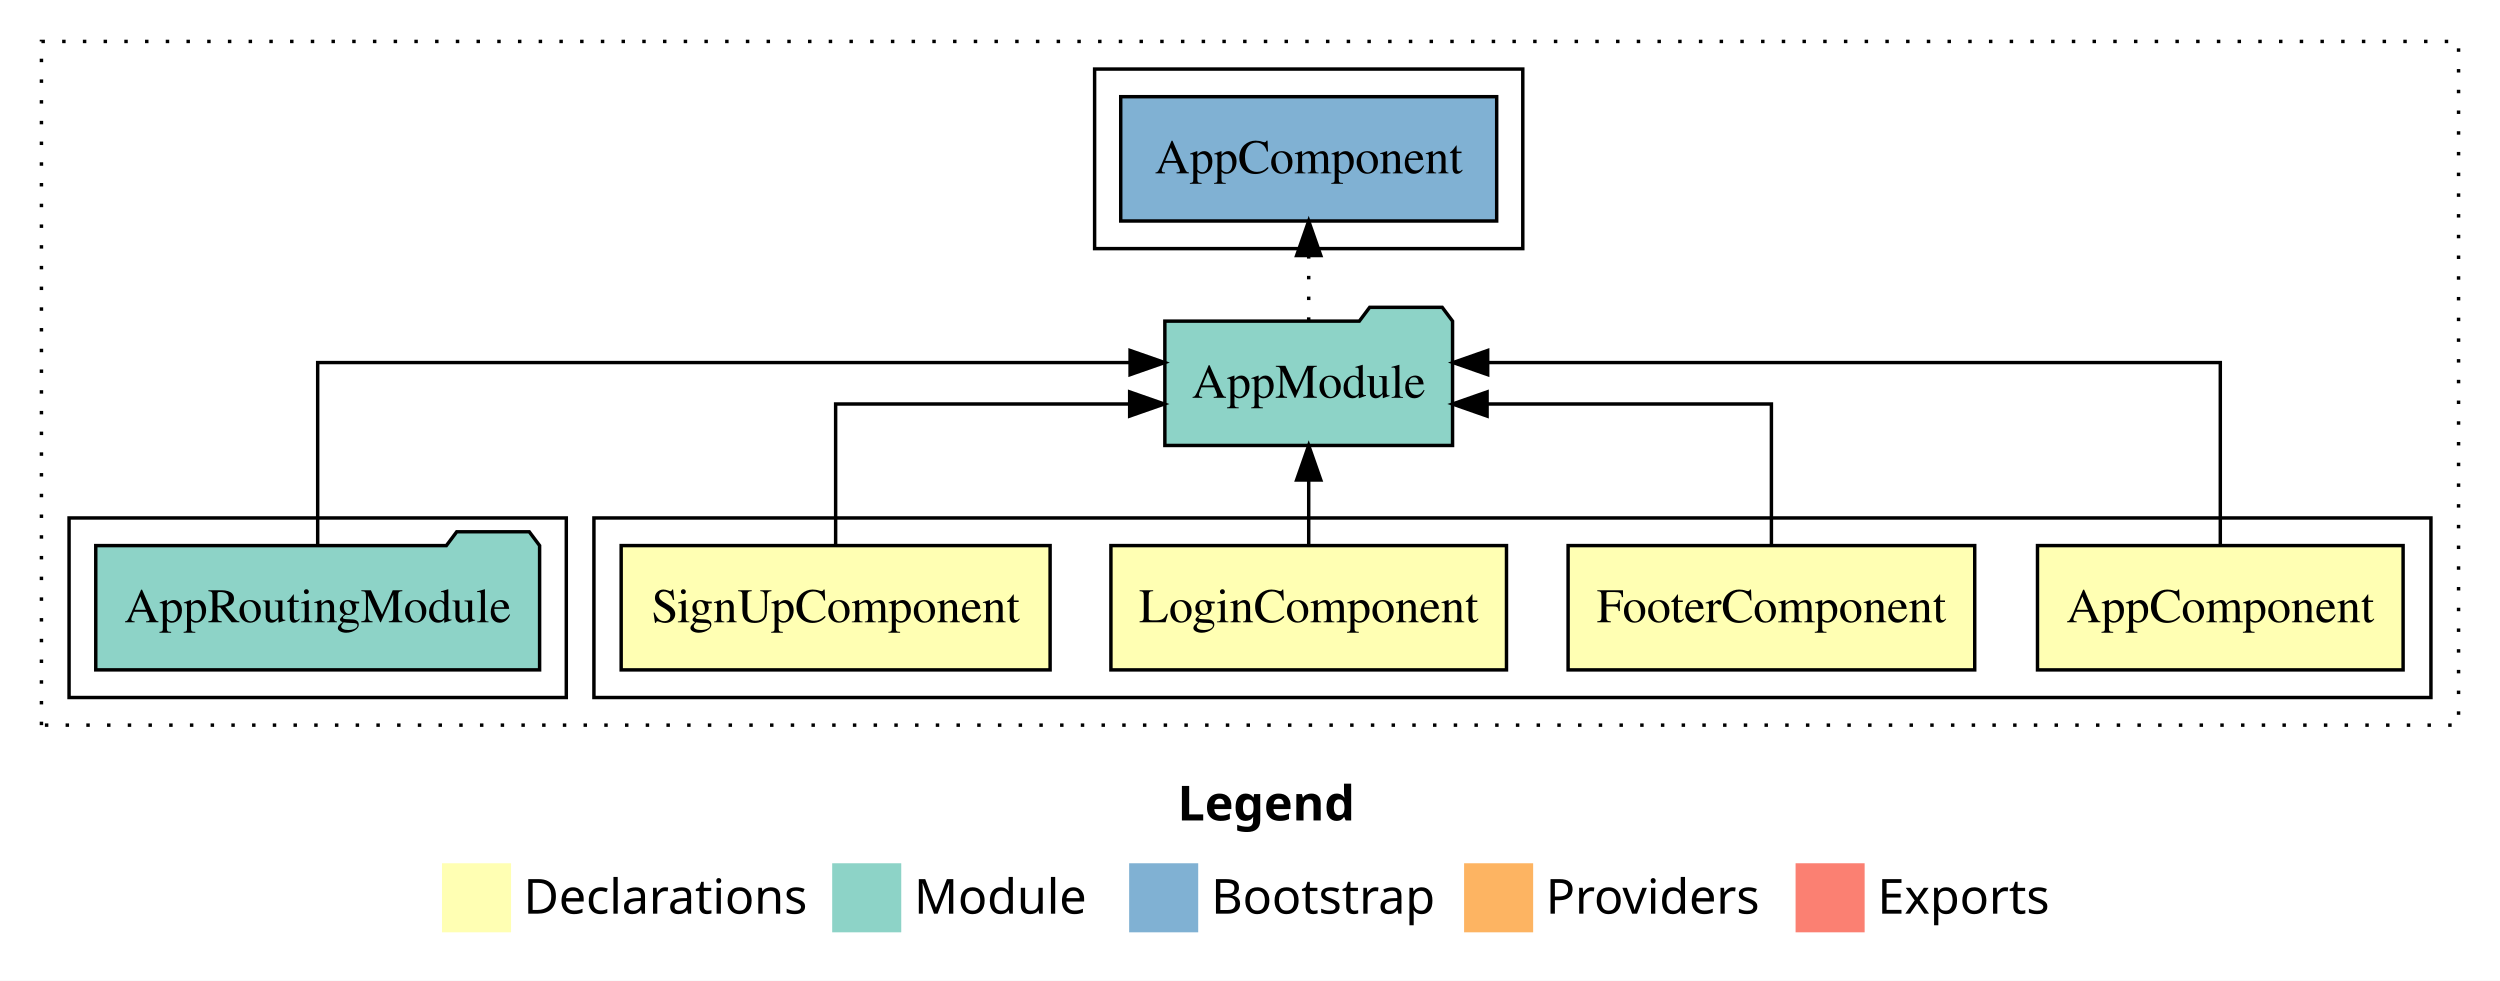
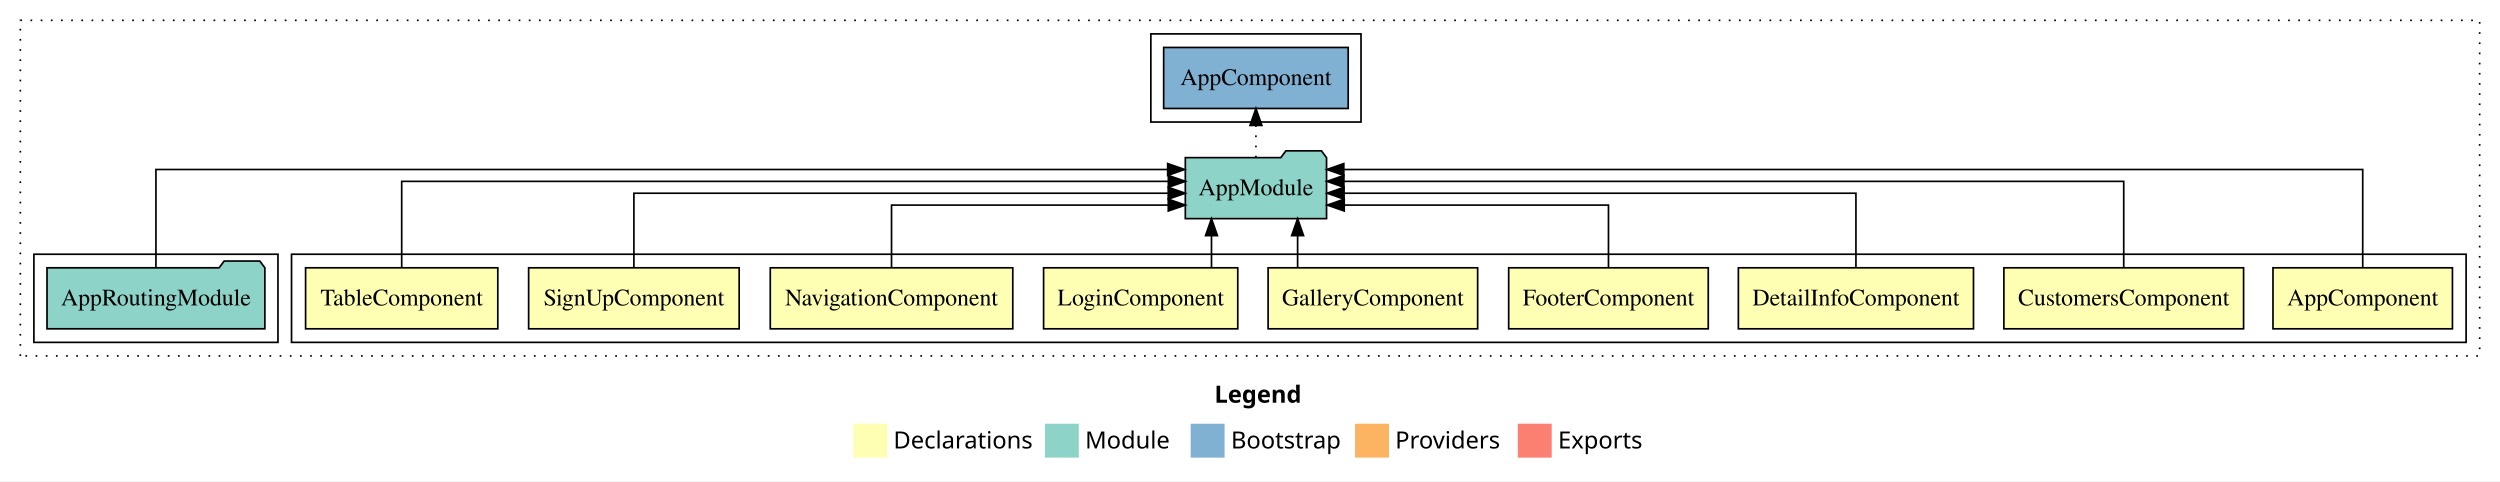
- <svg xmlns="http://www.w3.org/2000/svg" width="724pt" height="284pt" viewBox="0.00 0.00 724.00 284.00">
+ <svg xmlns="http://www.w3.org/2000/svg" width="1475pt" height="284pt" viewBox="0.00 0.00 1475.00 284.00">
  <g id="graph0" class="graph" transform="scale(1 1) rotate(0) translate(4 280)">
-     <polygon fill="white" stroke="transparent" points="-4,4 -4,-280 720,-280 720,4 -4,4" />
-     <text text-anchor="start" x="337.01" y="-42.4" font-family="sans-serif" font-weight="bold" font-size="14.00">Legend</text>
-     <polygon fill="#ffffb3" stroke="transparent" points="124,-10 124,-30 144,-30 144,-10 124,-10" />
-     <text text-anchor="start" x="147.63" y="-15.4" font-family="sans-serif" font-size="14.00">  Declarations</text>
-     <polygon fill="#8dd3c7" stroke="transparent" points="237,-10 237,-30 257,-30 257,-10 237,-10" />
-     <text text-anchor="start" x="260.73" y="-15.4" font-family="sans-serif" font-size="14.00">  Module</text>
-     <polygon fill="#80b1d3" stroke="transparent" points="323,-10 323,-30 343,-30 343,-10 323,-10" />
-     <text text-anchor="start" x="346.78" y="-15.4" font-family="sans-serif" font-size="14.00">  Bootstrap</text>
-     <polygon fill="#fdb462" stroke="transparent" points="420,-10 420,-30 440,-30 440,-10 420,-10" />
-     <text text-anchor="start" x="443.67" y="-15.4" font-family="sans-serif" font-size="14.00">  Providers</text>
-     <polygon fill="#fb8072" stroke="transparent" points="516,-10 516,-30 536,-30 536,-10 516,-10" />
-     <text text-anchor="start" x="539.73" y="-15.4" font-family="sans-serif" font-size="14.00">  Exports</text>
+     <polygon fill="white" stroke="transparent" points="-4,4 -4,-280 1471,-280 1471,4 -4,4" />
+     <text text-anchor="start" x="712.51" y="-42.4" font-family="sans-serif" font-weight="bold" font-size="14.00">Legend</text>
+     <polygon fill="#ffffb3" stroke="transparent" points="499.5,-10 499.5,-30 519.5,-30 519.5,-10 499.5,-10" />
+     <text text-anchor="start" x="523.13" y="-15.4" font-family="sans-serif" font-size="14.00">  Declarations</text>
+     <polygon fill="#8dd3c7" stroke="transparent" points="612.5,-10 612.5,-30 632.5,-30 632.5,-10 612.5,-10" />
+     <text text-anchor="start" x="636.23" y="-15.4" font-family="sans-serif" font-size="14.00">  Module</text>
+     <polygon fill="#80b1d3" stroke="transparent" points="698.5,-10 698.5,-30 718.5,-30 718.5,-10 698.5,-10" />
+     <text text-anchor="start" x="722.28" y="-15.4" font-family="sans-serif" font-size="14.00">  Bootstrap</text>
+     <polygon fill="#fdb462" stroke="transparent" points="795.5,-10 795.5,-30 815.5,-30 815.5,-10 795.5,-10" />
+     <text text-anchor="start" x="819.17" y="-15.4" font-family="sans-serif" font-size="14.00">  Providers</text>
+     <polygon fill="#fb8072" stroke="transparent" points="891.5,-10 891.5,-30 911.5,-30 911.5,-10 891.5,-10" />
+     <text text-anchor="start" x="915.23" y="-15.4" font-family="sans-serif" font-size="14.00">  Exports</text>
    <g id="clust1" class="cluster">
-       <polygon fill="none" stroke="black" stroke-dasharray="1,5" points="8,-70 8,-268 708,-268 708,-70 8,-70" />
+       <polygon fill="none" stroke="black" stroke-dasharray="1,5" points="8,-70 8,-268 1459,-268 1459,-70 8,-70" />
    </g>
    <g id="clust2" class="cluster">
-       <polygon fill="none" stroke="black" points="168,-78 168,-130 700,-130 700,-78 168,-78" />
+       <polygon fill="none" stroke="black" points="168,-78 168,-130 1451,-130 1451,-78 168,-78" />
    </g>
-     <g id="clust7" class="cluster">
+     <g id="clust12" class="cluster">
      <polygon fill="none" stroke="black" points="16,-78 16,-130 160,-130 160,-78 16,-78" />
    </g>
-     <g id="clust9" class="cluster">
-       <polygon fill="none" stroke="black" points="313,-208 313,-260 437,-260 437,-208 313,-208" />
+     <g id="clust14" class="cluster">
+       <polygon fill="none" stroke="black" points="675,-208 675,-260 799,-260 799,-208 675,-208" />
    </g>
    <g id="node1" class="node">
-       <polygon fill="#ffffb3" stroke="black" points="691.94,-122 586.06,-122 586.06,-86 691.94,-86 691.94,-122" />
-       <text text-anchor="middle" x="639" y="-99.8" font-family="Times,serif" font-size="14.00">AppComponent</text>
+       <polygon fill="#ffffb3" stroke="black" points="1442.94,-122 1337.06,-122 1337.06,-86 1442.94,-86 1442.94,-122" />
+       <text text-anchor="middle" x="1390" y="-99.8" font-family="Times,serif" font-size="14.00">AppComponent</text>
+     </g>
+     <g id="node10" class="node">
+       <polygon fill="#8dd3c7" stroke="black" points="778.66,-187 775.66,-191 754.66,-191 751.66,-187 695.34,-187 695.34,-151 778.66,-151 778.66,-187" />
+       <text text-anchor="middle" x="737" y="-164.8" font-family="Times,serif" font-size="14.00">AppModule</text>
+     </g>
+     <g id="edge1" class="edge">
+       <path fill="none" stroke="black" d="M1390,-122.01C1390,-144.49 1390,-180 1390,-180 1390,-180 788.84,-180 788.84,-180" />
+       <polygon fill="black" stroke="black" points="788.84,-176.5 778.84,-180 788.84,-183.5 788.84,-176.5" />
+     </g>
+     <g id="node2" class="node">
+       <polygon fill="#ffffb3" stroke="black" points="1319.71,-122 1178.29,-122 1178.29,-86 1319.71,-86 1319.71,-122" />
+       <text text-anchor="middle" x="1249" y="-99.8" font-family="Times,serif" font-size="14.00">CustomersComponent</text>
+     </g>
+     <g id="edge2" class="edge">
+       <path fill="none" stroke="black" d="M1249,-122.13C1249,-142.57 1249,-173 1249,-173 1249,-173 788.9,-173 788.9,-173" />
+       <polygon fill="black" stroke="black" points="788.9,-169.5 778.9,-173 788.9,-176.5 788.9,-169.5" />
+     </g>
+     <g id="node3" class="node">
+       <polygon fill="#ffffb3" stroke="black" points="1160.36,-122 1021.64,-122 1021.64,-86 1160.36,-86 1160.36,-122" />
+       <text text-anchor="middle" x="1091" y="-99.8" font-family="Times,serif" font-size="14.00">DetailInfoComponent</text>
+     </g>
+     <g id="edge3" class="edge">
+       <path fill="none" stroke="black" d="M1091,-122.27C1091,-140.56 1091,-166 1091,-166 1091,-166 789,-166 789,-166" />
+       <polygon fill="black" stroke="black" points="789,-162.5 779,-166 789,-169.5 789,-162.5" />
+     </g>
+     <g id="node4" class="node">
+       <polygon fill="#ffffb3" stroke="black" points="1003.88,-122 886.12,-122 886.12,-86 1003.88,-86 1003.88,-122" />
+       <text text-anchor="middle" x="945" y="-99.8" font-family="Times,serif" font-size="14.00">FooterComponent</text>
+     </g>
+     <g id="edge4" class="edge">
+       <path fill="none" stroke="black" d="M945,-122.01C945,-138.05 945,-159 945,-159 945,-159 789.09,-159 789.09,-159" />
+       <polygon fill="black" stroke="black" points="789.09,-155.5 779.09,-159 789.09,-162.5 789.09,-155.5" />
    </g>
    <g id="node5" class="node">
-       <polygon fill="#8dd3c7" stroke="black" points="416.66,-187 413.66,-191 392.66,-191 389.66,-187 333.34,-187 333.34,-151 416.66,-151 416.66,-187" />
-       <text text-anchor="middle" x="375" y="-164.8" font-family="Times,serif" font-size="14.00">AppModule</text>
+       <polygon fill="#ffffb3" stroke="black" points="867.81,-122 744.19,-122 744.19,-86 867.81,-86 867.81,-122" />
+       <text text-anchor="middle" x="806" y="-99.8" font-family="Times,serif" font-size="14.00">GalleryComponent</text>
    </g>
-     <g id="edge1" class="edge">
-       <path fill="none" stroke="black" d="M639,-122.28C639,-143.32 639,-175 639,-175 639,-175 426.83,-175 426.83,-175" />
-       <polygon fill="black" stroke="black" points="426.83,-171.5 416.83,-175 426.83,-178.5 426.83,-171.5" />
+     <g id="edge5" class="edge">
+       <path fill="none" stroke="black" d="M761.59,-122.11C761.59,-122.11 761.59,-140.99 761.59,-140.99" />
+       <polygon fill="black" stroke="black" points="758.09,-140.99 761.59,-150.99 765.09,-140.99 758.09,-140.99" />
    </g>
-     <g id="node2" class="node">
-       <polygon fill="#ffffb3" stroke="black" points="567.88,-122 450.12,-122 450.12,-86 567.88,-86 567.88,-122" />
-       <text text-anchor="middle" x="509" y="-99.8" font-family="Times,serif" font-size="14.00">FooterComponent</text>
+     <g id="node6" class="node">
+       <polygon fill="#ffffb3" stroke="black" points="726.28,-122 611.72,-122 611.72,-86 726.28,-86 726.28,-122" />
+       <text text-anchor="middle" x="669" y="-99.8" font-family="Times,serif" font-size="14.00">LoginComponent</text>
    </g>
-     <g id="edge2" class="edge">
-       <path fill="none" stroke="black" d="M509,-122.02C509,-139.37 509,-163 509,-163 509,-163 426.66,-163 426.66,-163" />
-       <polygon fill="black" stroke="black" points="426.66,-159.5 416.66,-163 426.66,-166.5 426.66,-159.5" />
-     </g>
-     <g id="node3" class="node">
-       <polygon fill="#ffffb3" stroke="black" points="432.28,-122 317.72,-122 317.72,-86 432.28,-86 432.28,-122" />
-       <text text-anchor="middle" x="375" y="-99.8" font-family="Times,serif" font-size="14.00">LoginComponent</text>
-     </g>
-     <g id="edge3" class="edge">
-       <path fill="none" stroke="black" d="M375,-122.11C375,-122.11 375,-140.99 375,-140.99" />
-       <polygon fill="black" stroke="black" points="371.5,-140.99 375,-150.99 378.5,-140.99 371.5,-140.99" />
-     </g>
-     <g id="node4" class="node">
-       <polygon fill="#ffffb3" stroke="black" points="300.11,-122 175.89,-122 175.89,-86 300.11,-86 300.11,-122" />
-       <text text-anchor="middle" x="238" y="-99.8" font-family="Times,serif" font-size="14.00">SignUpComponent</text>
-     </g>
-     <g id="edge4" class="edge">
-       <path fill="none" stroke="black" d="M238,-122.02C238,-139.37 238,-163 238,-163 238,-163 323.15,-163 323.15,-163" />
-       <polygon fill="black" stroke="black" points="323.15,-166.5 333.15,-163 323.15,-159.5 323.15,-166.5" />
+     <g id="edge6" class="edge">
+       <path fill="none" stroke="black" d="M710.78,-122.11C710.78,-122.11 710.78,-140.99 710.78,-140.99" />
+       <polygon fill="black" stroke="black" points="707.28,-140.99 710.78,-150.99 714.28,-140.99 707.28,-140.99" />
    </g>
    <g id="node7" class="node">
-       <polygon fill="#80b1d3" stroke="black" points="429.44,-252 320.56,-252 320.56,-216 429.44,-216 429.44,-252" />
-       <text text-anchor="middle" x="375" y="-229.8" font-family="Times,serif" font-size="14.00">AppComponent </text>
+       <polygon fill="#ffffb3" stroke="black" points="593.54,-122 450.46,-122 450.46,-86 593.54,-86 593.54,-122" />
+       <text text-anchor="middle" x="522" y="-99.8" font-family="Times,serif" font-size="14.00">NavigationComponent</text>
    </g>
-     <g id="edge6" class="edge">
-       <path fill="none" stroke="black" stroke-dasharray="1,5" d="M375,-187.11C375,-187.11 375,-205.99 375,-205.99" />
-       <polygon fill="black" stroke="black" points="371.5,-205.99 375,-215.99 378.5,-205.99 371.5,-205.99" />
+     <g id="edge7" class="edge">
+       <path fill="none" stroke="black" d="M522,-122.01C522,-138.05 522,-159 522,-159 522,-159 685.29,-159 685.29,-159" />
+       <polygon fill="black" stroke="black" points="685.29,-162.5 695.29,-159 685.29,-155.5 685.29,-162.5" />
    </g>
-     <g id="node6" class="node">
+     <g id="node8" class="node">
+       <polygon fill="#ffffb3" stroke="black" points="432.11,-122 307.89,-122 307.89,-86 432.11,-86 432.11,-122" />
+       <text text-anchor="middle" x="370" y="-99.8" font-family="Times,serif" font-size="14.00">SignUpComponent</text>
+     </g>
+     <g id="edge8" class="edge">
+       <path fill="none" stroke="black" d="M370,-122.27C370,-140.56 370,-166 370,-166 370,-166 685.26,-166 685.26,-166" />
+       <polygon fill="black" stroke="black" points="685.26,-169.5 695.26,-166 685.26,-162.5 685.26,-169.5" />
+     </g>
+     <g id="node9" class="node">
+       <polygon fill="#ffffb3" stroke="black" points="289.7,-122 176.3,-122 176.3,-86 289.7,-86 289.7,-122" />
+       <text text-anchor="middle" x="233" y="-99.8" font-family="Times,serif" font-size="14.00">TableComponent</text>
+     </g>
+     <g id="edge9" class="edge">
+       <path fill="none" stroke="black" d="M233,-122.13C233,-142.57 233,-173 233,-173 233,-173 685.33,-173 685.33,-173" />
+       <polygon fill="black" stroke="black" points="685.33,-176.5 695.33,-173 685.33,-169.5 685.33,-176.5" />
+     </g>
+     <g id="node12" class="node">
+       <polygon fill="#80b1d3" stroke="black" points="791.44,-252 682.56,-252 682.56,-216 791.44,-216 791.44,-252" />
+       <text text-anchor="middle" x="737" y="-229.8" font-family="Times,serif" font-size="14.00">AppComponent </text>
+     </g>
+     <g id="edge11" class="edge">
+       <path fill="none" stroke="black" stroke-dasharray="1,5" d="M737,-187.11C737,-187.11 737,-205.99 737,-205.99" />
+       <polygon fill="black" stroke="black" points="733.5,-205.99 737,-215.99 740.5,-205.99 733.5,-205.99" />
+     </g>
+     <g id="node11" class="node">
      <polygon fill="#8dd3c7" stroke="black" points="152.27,-122 149.27,-126 128.27,-126 125.27,-122 23.73,-122 23.73,-86 152.27,-86 152.27,-122" />
      <text text-anchor="middle" x="88" y="-99.8" font-family="Times,serif" font-size="14.00">AppRoutingModule</text>
    </g>
-     <g id="edge5" class="edge">
-       <path fill="none" stroke="black" d="M88,-122.28C88,-143.32 88,-175 88,-175 88,-175 323.27,-175 323.27,-175" />
-       <polygon fill="black" stroke="black" points="323.27,-178.5 333.27,-175 323.27,-171.5 323.27,-178.5" />
+     <g id="edge10" class="edge">
+       <path fill="none" stroke="black" d="M88,-122.01C88,-144.49 88,-180 88,-180 88,-180 684.92,-180 684.92,-180" />
+       <polygon fill="black" stroke="black" points="684.92,-183.5 694.92,-180 684.92,-176.5 684.92,-183.5" />
    </g>
  </g>
</svg>
